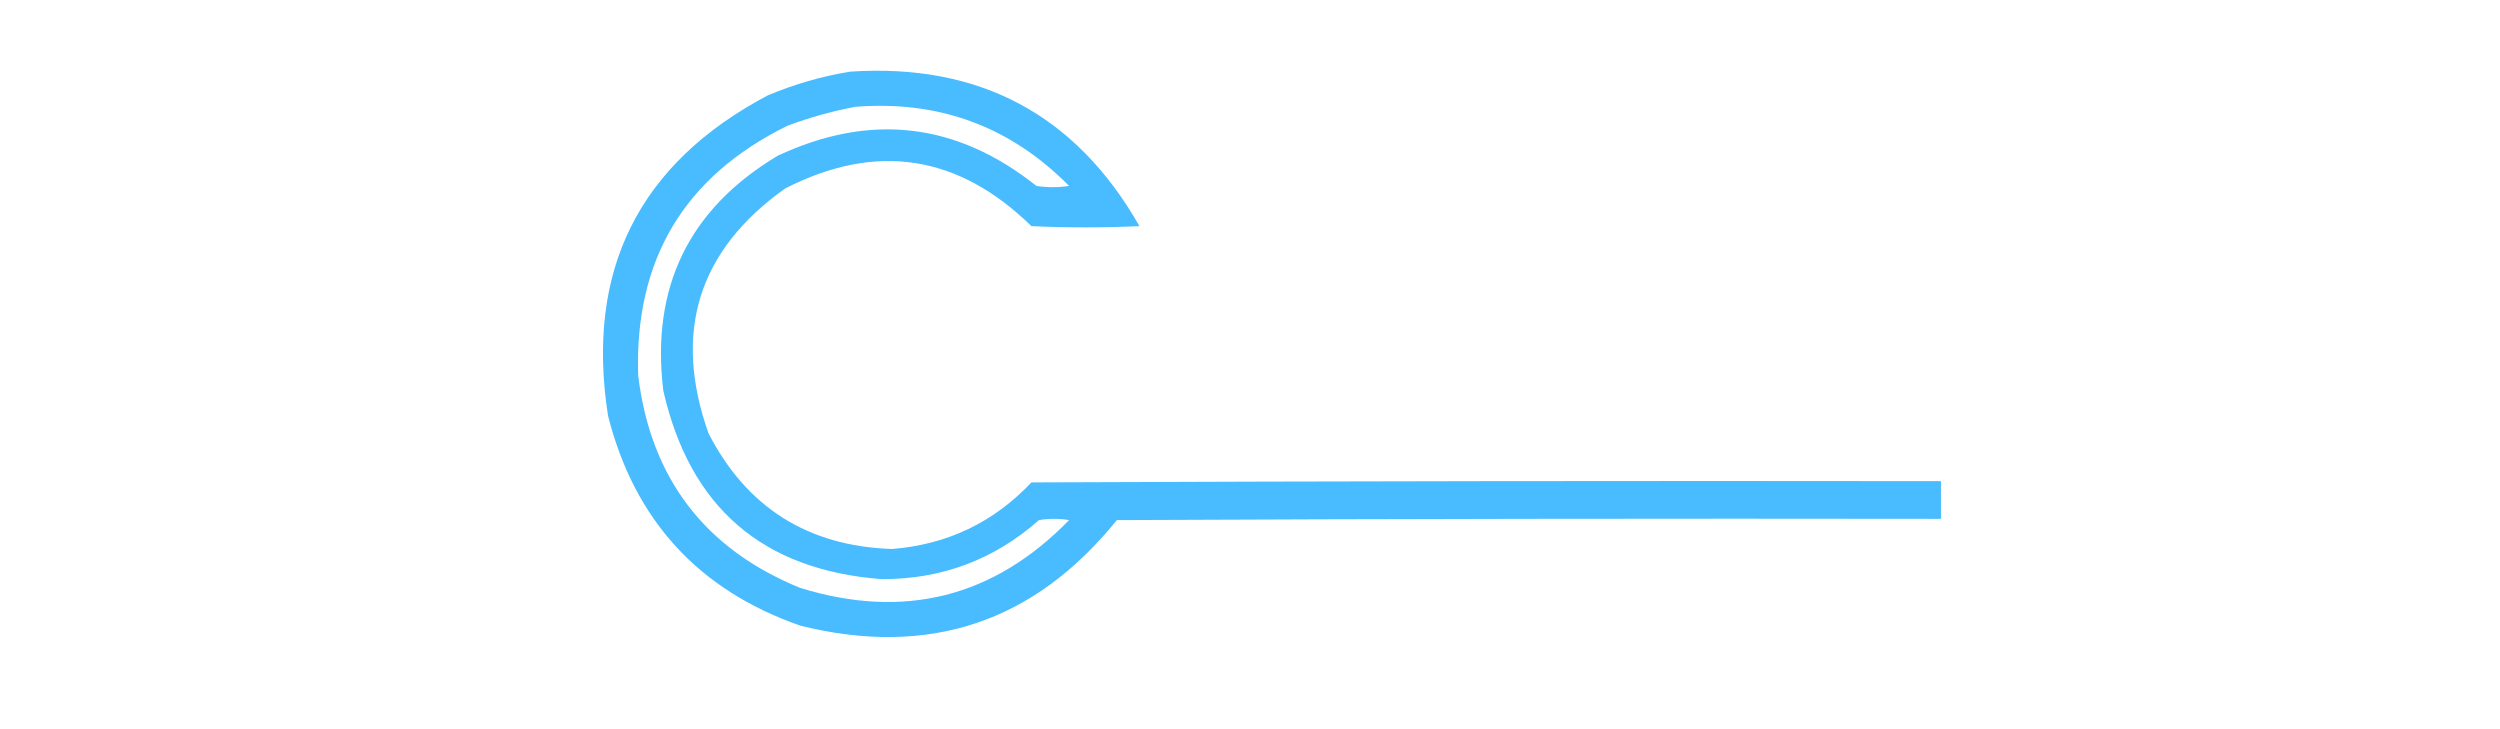
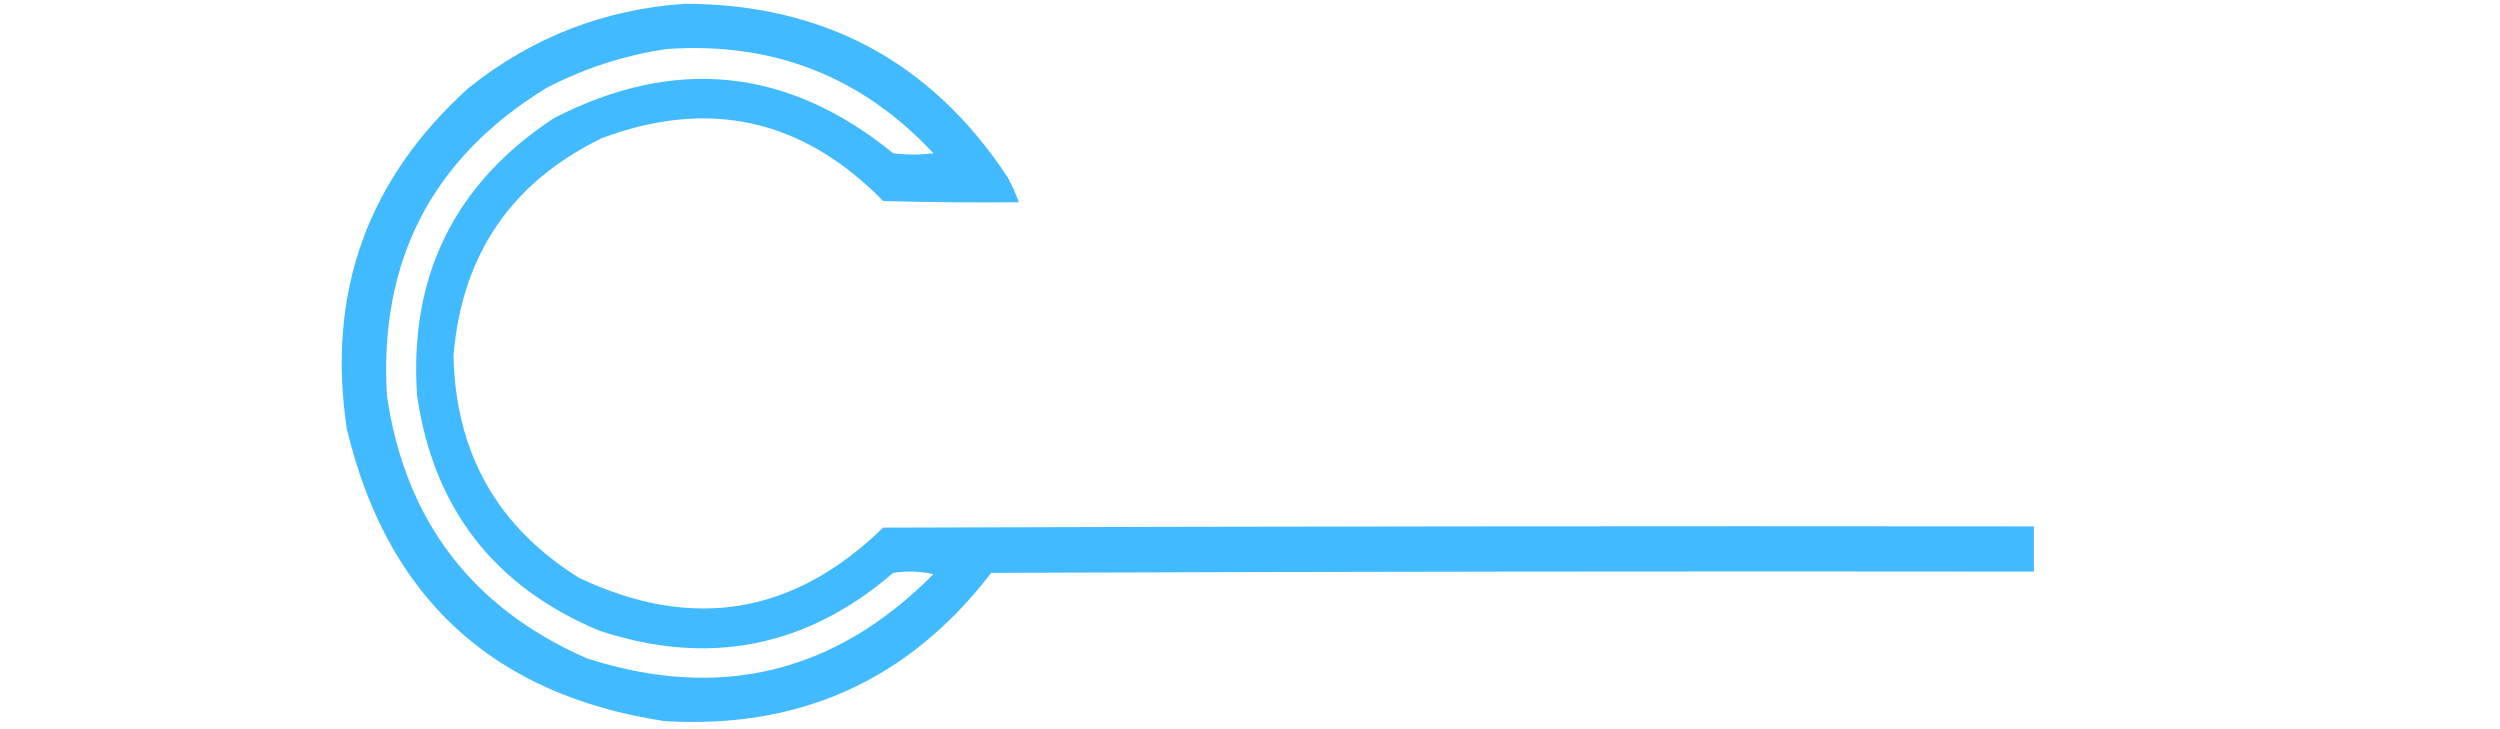
<svg xmlns="http://www.w3.org/2000/svg" version="1.1" width="995px" height="290px" style="shape-rendering:geometricPrecision; text-rendering:geometricPrecision; image-rendering:optimizeQuality; fill-rule:evenodd; clip-rule:evenodd">
  <g>
-     <path style="opacity:0.919" fill="#38b6ff" d="M 338.5,28.5 C 389.892,25.151 428.226,45.651 453.5,90C 439.167,90.667 424.833,90.667 410.5,90C 381.38,61.52 348.713,56.52 312.5,75C 277.867,99.666 267.7,132.166 282,172.5C 297.225,202.02 321.558,217.353 355,218.5C 376.965,216.766 395.465,207.933 410.5,192C 531.166,191.5 651.833,191.333 772.5,191.5C 772.5,196.5 772.5,201.5 772.5,206.5C 663.166,206.333 553.833,206.5 444.5,207C 411.627,247.732 369.627,261.732 318.5,249C 278.05,234.883 252.55,207.049 242,165.5C 232.981,107.704 254.148,65.204 305.5,38C 316.242,33.469 327.242,30.303 338.5,28.5 Z M 340.5,42.5 C 373.837,39.886 402.17,50.386 425.5,74C 421.167,74.667 416.833,74.667 412.5,74C 380.724,48.737 346.391,44.737 309.5,62C 274.161,83.181 258.994,114.348 264,155.5C 274.547,201.936 303.547,226.936 351,230.5C 374.893,230.539 395.726,222.706 413.5,207C 417.5,206.333 421.5,206.333 425.5,207C 395.559,237.736 359.893,246.736 318.5,234C 280.489,218.494 258.989,190.327 254,149.5C 252.454,103.408 272.288,70.241 313.5,50C 322.417,46.691 331.417,44.191 340.5,42.5 Z" />
+     <path style="opacity:0.946" fill="#38b6ff" d="M 272.5,1.5 C 327.882,1.601 370.715,24.601 401,70.5C 402.809,73.778 404.309,77.111 405.5,80.5C 387.497,80.667 369.497,80.5 351.5,80C 319.558,47.347 282.225,39.014 239.5,55C 203.472,72.551 183.805,101.384 180.5,141.5C 181.276,180.243 197.943,209.743 230.5,230C 275.556,251.32 315.889,244.653 351.5,210C 504.166,209.5 656.833,209.333 809.5,209.5C 809.5,215.5 809.5,221.5 809.5,227.5C 671.166,227.333 532.833,227.5 394.5,228C 361.85,270.575 318.517,290.242 264.5,287C 196.116,276.615 153.949,237.782 138,170.5C 129.975,116.567 146.142,71.401 186.5,35C 211.701,14.878 240.368,3.712 272.5,1.5 Z M 265.5,19.5 C 307.627,16.587 342.96,30.42 371.5,61C 366.167,61.667 360.833,61.667 355.5,61C 313.665,26.936 268.665,22.269 220.5,47C 180.906,73.024 162.739,109.857 166,157.5C 172.547,202.375 196.713,233.541 238.5,251C 281.989,265.366 320.989,257.699 355.5,228C 360.864,227.171 366.198,227.337 371.5,228.5C 332.512,267.913 286.512,279.08 233.5,262C 187.766,241.917 161.266,207.084 154,157.5C 150.791,103.744 171.958,62.911 217.5,35C 232.748,27.083 248.748,21.916 265.5,19.5 Z" />
  </g>
  <g>
-     <path style="opacity:0.877" fill="#fefffe" d="M 572.5,85.5 C 575.325,85.081 577.491,86.081 579,88.5C 584.59,101.601 589.59,114.934 594,128.5C 594.995,131.126 595.328,133.793 595,136.5C 590.206,138.414 587.206,136.747 586,131.5C 585.187,129.564 584.687,127.564 584.5,125.5C 578.132,125.17 571.798,125.504 565.5,126.5C 564.119,130.146 562.452,133.646 560.5,137C 554.92,138.261 553.087,136.094 555,130.5C 559.377,114.858 565.21,99.858 572.5,85.5 Z M 574.5,99.5 C 577.072,105.216 579.072,111.216 580.5,117.5C 576.445,117.824 572.445,117.491 568.5,116.5C 570.509,110.805 572.509,105.138 574.5,99.5 Z" />
+     <path style="opacity:0.906" fill="#fefffe" d="M 565.5,74.5 C 569.683,73.846 572.516,75.512 574,79.5C 580.924,96.603 587.257,113.937 593,131.5C 593.667,134.167 593.667,136.833 593,139.5C 590.936,140.591 588.769,140.758 586.5,140C 583.541,135.58 581.541,130.747 580.5,125.5C 572.14,125.169 563.807,125.502 555.5,126.5C 554.098,130.539 552.598,134.539 551,138.5C 543.317,142.496 540.65,140.163 543,131.5C 548.466,111.583 555.966,92.583 565.5,74.5 Z M 567.5,91.5 C 570.771,99.134 573.771,106.967 576.5,115C 570.804,115.83 565.137,115.663 559.5,114.5C 562.179,106.794 564.846,99.127 567.5,91.5 Z" />
  </g>
  <g>
-     <path style="opacity:0.867" fill="#fefffe" d="M 486.5,86.5 C 491.58,86.25 496.58,86.75 501.5,88C 507.59,91.221 507.756,94.388 502,97.5C 490.766,91.622 483.099,94.622 479,106.5C 476.883,127.744 485.55,134.411 505,126.5C 508.875,127.636 509.541,129.969 507,133.5C 498.194,139.552 489.027,140.052 479.5,135C 469.136,124.996 466.636,113.163 472,99.5C 475.162,93.164 479.996,88.831 486.5,86.5 Z" />
+     <path style="opacity:0.893" fill="#fefffe" d="M 456.5,75.5 C 462.245,75.211 467.912,75.711 473.5,77C 479.657,78.961 481.324,82.628 478.5,88C 477.333,88.167 476.167,88.333 475,88.5C 458.473,81.706 448.473,87.04 445,104.5C 443.662,114.154 446.495,122.32 453.5,129C 461.543,132.723 469.21,132.057 476.5,127C 482.566,126.286 484.4,128.786 482,134.5C 478.995,138.087 475.162,140.254 470.5,141C 447.088,143.616 434.755,133.116 433.5,109.5C 433.283,92.544 440.949,81.211 456.5,75.5 Z" />
  </g>
  <g>
-     <path style="opacity:0.868" fill="#fefffe" d="M 516.5,86.5 C 518.582,86.624 520.082,87.624 521,89.5C 521.499,95.491 521.666,101.491 521.5,107.5C 528.167,107.5 534.833,107.5 541.5,107.5C 541.334,101.824 541.501,96.157 542,90.5C 544.333,85.167 546.667,85.167 549,90.5C 549.667,105.167 549.667,119.833 549,134.5C 548.671,138.04 546.838,139.206 543.5,138C 542.874,137.25 542.374,136.416 542,135.5C 541.5,128.842 541.334,122.175 541.5,115.5C 534.833,115.5 528.167,115.5 521.5,115.5C 521.666,122.175 521.5,128.842 521,135.5C 519.776,138.473 517.776,139.14 515,137.5C 514.667,136.5 514.333,135.5 514,134.5C 513.333,120.167 513.333,105.833 514,91.5C 514.366,89.548 515.199,87.882 516.5,86.5 Z" />
+     <path style="opacity:0.909" fill="#fefffe" d="M 614.5,75.5 C 623.523,75.535 632.523,76.035 641.5,77C 644.399,80.156 644.065,82.823 640.5,85C 630.734,85.051 621.067,85.718 611.5,87C 610.527,92.407 610.193,97.907 610.5,103.5C 617.175,103.334 623.842,103.5 630.5,104C 634.486,105.943 635.153,108.61 632.5,112C 625.239,113.348 617.906,113.848 610.5,113.5C 610.334,118.179 610.501,122.845 611,127.5C 611.309,128.766 611.809,129.933 612.5,131C 621.833,131.333 631.167,131.667 640.5,132C 643.379,133.666 644.212,136.166 643,139.5C 641.933,140.191 640.766,140.691 639.5,141C 629.5,141.667 619.5,141.667 609.5,141C 605.888,140.111 603.388,137.945 602,134.5C 600.412,118.546 600.079,102.546 601,86.5C 602.357,78.912 606.857,75.245 614.5,75.5 Z" />
  </g>
  <g>
-     <path style="opacity:0.866" fill="#fefffe" d="M 609.5,86.5 C 617.228,86.189 624.895,86.689 632.5,88C 633.833,90 633.833,92 632.5,94C 624.784,94.199 617.118,94.699 609.5,95.5C 608.508,99.783 608.174,104.116 608.5,108.5C 613.844,108.334 619.177,108.501 624.5,109C 627.556,112.445 626.89,114.778 622.5,116C 617.845,116.499 613.179,116.666 608.5,116.5C 608.174,120.884 608.508,125.217 609.5,129.5C 617.118,130.301 624.784,130.801 632.5,131C 635.371,133.84 635.037,136.174 631.5,138C 623.167,138.667 614.833,138.667 606.5,138C 604.714,137.215 603.214,136.049 602,134.5C 599.127,120.604 598.794,106.604 601,92.5C 601.309,91.234 601.809,90.067 602.5,89C 604.927,88.098 607.26,87.264 609.5,86.5 Z" />
+     <path style="opacity:0.898" fill="#fefffe" d="M 706.5,75.5 C 710.233,75.734 712.066,77.734 712,81.5C 712.5,98.497 712.667,115.497 712.5,132.5C 720.429,130.903 728.429,130.403 736.5,131C 737.982,133.592 737.648,135.925 735.5,138C 725.761,141.269 715.761,142.269 705.5,141C 705,140.5 704.5,140 704,139.5C 702.384,120.219 702.05,100.885 703,81.5C 703.007,78.69 704.174,76.69 706.5,75.5 Z" />
  </g>
  <g>
-     <path style="opacity:0.886" fill="#fefffe" d="M 682.5,86.5 C 684.39,86.296 685.89,86.963 687,88.5C 688.573,102.186 688.74,115.853 687.5,129.5C 693.791,129.827 700.124,129.993 706.5,130C 707.935,132.267 707.602,134.267 705.5,136C 697.986,138.301 690.319,138.968 682.5,138C 682,137.5 681.5,137 681,136.5C 680.333,120.5 680.333,104.5 681,88.5C 681.717,87.956 682.217,87.289 682.5,86.5 Z" />
+     <path style="opacity:0.907" fill="#fefffe" d="M 492.5,76.5 C 494.792,76.244 496.959,76.577 499,77.5C 500.123,85.797 500.623,94.13 500.5,102.5C 508.833,102.5 517.167,102.5 525.5,102.5C 525.295,94.786 525.795,87.119 527,79.5C 528.305,76.694 530.472,75.86 533.5,77C 534.126,77.75 534.626,78.584 535,79.5C 535.667,99.167 535.667,118.833 535,138.5C 532.822,142.065 530.156,142.399 527,139.5C 526.035,130.523 525.535,121.523 525.5,112.5C 517.167,112.5 508.833,112.5 500.5,112.5C 500.606,121.533 500.106,130.533 499,139.5C 495.45,142.446 492.784,141.779 491,137.5C 490.333,118.5 490.333,99.5 491,80.5C 491.41,79.099 491.91,77.766 492.5,76.5 Z" />
  </g>
  <g>
-     <path style="opacity:0.87" fill="#fefffe" d="M 637.5,87.5 C 639.467,87.261 641.301,87.594 643,88.5C 647.924,100.271 652.257,112.271 656,124.5C 660.136,112.424 664.47,100.424 669,88.5C 671,87.167 673,87.167 675,88.5C 674.804,96.107 673.137,103.44 670,110.5C 667.667,116.833 665.333,123.167 663,129.5C 661.776,132.796 659.942,135.629 657.5,138C 655.097,138.63 653.263,137.797 652,135.5C 644.177,120.214 639.344,104.214 637.5,87.5 Z" />
+     <path style="opacity:0.884" fill="#fefffe" d="M 648.5,76.5 C 650.527,76.338 652.527,76.504 654.5,77C 655.794,79.087 656.961,81.254 658,83.5C 662.868,97.103 667.534,110.77 672,124.5C 676.879,108.528 682.546,92.861 689,77.5C 695.476,75.394 697.809,77.728 696,84.5C 691.266,100.368 685.933,116.035 680,131.5C 678.545,134.912 676.712,138.079 674.5,141C 671.975,141.896 669.808,141.396 668,139.5C 658.491,120.809 651.658,101.142 647.5,80.5C 647.623,79.076 647.957,77.742 648.5,76.5 Z" />
  </g>
  <g>
-     <path style="opacity:0.862" fill="#fefffe" d="M 710.5,87.5 C 713.97,86.875 716.804,87.875 719,90.5C 722.333,95.833 725.667,101.167 729,106.5C 733.043,100.247 737.21,94.08 741.5,88C 749.024,87.119 750.524,89.952 746,96.5C 741.754,101.991 737.754,107.658 734,113.5C 733.739,121.776 732.906,129.943 731.5,138C 729.299,138.825 727.466,138.325 726,136.5C 725.667,129.167 725.333,121.833 725,114.5C 719.071,106.972 713.905,98.972 709.5,90.5C 709.685,89.416 710.018,88.416 710.5,87.5 Z" />
+     <path style="opacity:0.891" fill="#fefffe" d="M 741.5,76.5 C 745.909,75.618 749.409,76.952 752,80.5C 756.333,87.5 760.667,94.5 765,101.5C 769.717,92.787 775.217,84.621 781.5,77C 788.931,75.766 791.098,78.6 788,85.5C 782.333,93.5 776.667,101.5 771,109.5C 770.209,119.158 769.542,128.825 769,138.5C 767.695,141.306 765.528,142.14 762.5,141C 761.874,140.25 761.374,139.416 761,138.5C 760.667,129.5 760.333,120.5 760,111.5C 752.603,101.864 746.103,91.697 740.5,81C 740.773,79.467 741.106,77.967 741.5,76.5 Z" />
  </g>
  <g>
-     <path style="opacity:0.613" fill="#fefffe" d="M 477.5,149.5 C 481.394,149.11 485.06,149.777 488.5,151.5C 488.167,152.5 487.5,153.167 486.5,153.5C 477.618,150.605 472.618,153.772 471.5,163C 472.76,172.384 477.926,175.551 487,172.5C 487.483,173.448 487.649,174.448 487.5,175.5C 472.205,178.035 466.372,171.702 470,156.5C 471.767,153.228 474.267,150.895 477.5,149.5 Z" />
+     <path style="opacity:0.661" fill="#fefffe" d="M 444.5,157.5 C 447.518,157.335 450.518,157.502 453.5,158C 457.508,158.49 458.175,159.99 455.5,162.5C 444.012,158.32 437.679,162.32 436.5,174.5C 436.192,181.336 439.192,185.836 445.5,188C 449.188,188.45 452.854,188.283 456.5,187.5C 456.5,188.5 456.5,189.5 456.5,190.5C 435.994,193.218 428.827,184.551 435,164.5C 437.529,161.115 440.696,158.782 444.5,157.5 Z" />
  </g>
  <g>
-     <path style="opacity:0.663" fill="#fefffe" d="M 505.5,149.5 C 506.496,149.414 507.329,149.748 508,150.5C 508.5,158.159 508.666,165.826 508.5,173.5C 512.226,173.177 515.893,173.511 519.5,174.5C 514.88,175.493 510.214,175.827 505.5,175.5C 505.5,166.833 505.5,158.167 505.5,149.5 Z" />
+     <path style="opacity:0.736" fill="#fefffe" d="M 479.5,158.5 C 480.5,158.5 481.5,158.5 482.5,158.5C 482.5,168.167 482.5,177.833 482.5,187.5C 487.833,187.5 493.167,187.5 498.5,187.5C 498.5,188.5 498.5,189.5 498.5,190.5C 492.167,190.5 485.833,190.5 479.5,190.5C 479.5,179.833 479.5,169.167 479.5,158.5 Z" />
  </g>
  <g>
-     <path style="opacity:0.863" fill="#fefffe" d="M 537.5,149.5 C 538.825,153.445 539.492,157.778 539.5,162.5C 539.167,166.833 538.833,171.167 538.5,175.5C 537.502,166.859 537.169,158.192 537.5,149.5 Z" />
+     <path style="opacity:0.766" fill="#fefffe" d="M 520.5,158.5 C 521.5,158.5 522.5,158.5 523.5,158.5C 523.5,169.167 523.5,179.833 523.5,190.5C 522.5,190.5 521.5,190.5 520.5,190.5C 520.5,179.833 520.5,169.167 520.5,158.5 Z" />
  </g>
  <g>
-     <path style="opacity:0.672" fill="#fefffe" d="M 559.5,149.5 C 564.167,149.5 568.833,149.5 573.5,149.5C 573.5,150.5 573.5,151.5 573.5,152.5C 569.833,152.5 566.167,152.5 562.5,152.5C 562.5,155.5 562.5,158.5 562.5,161.5C 577.167,162.167 577.167,162.833 562.5,163.5C 562.5,166.833 562.5,170.167 562.5,173.5C 566.226,173.177 569.893,173.511 573.5,174.5C 568.88,175.493 564.214,175.827 559.5,175.5C 559.5,166.833 559.5,158.167 559.5,149.5 Z" />
+     <path style="opacity:0.733" fill="#fefffe" d="M 548.5,158.5 C 554.5,158.5 560.5,158.5 566.5,158.5C 566.5,159.5 566.5,160.5 566.5,161.5C 561.5,161.5 556.5,161.5 551.5,161.5C 551.5,165.167 551.5,168.833 551.5,172.5C 556.5,172.5 561.5,172.5 566.5,172.5C 566.5,173.5 566.5,174.5 566.5,175.5C 561.5,175.5 556.5,175.5 551.5,175.5C 551.5,179.5 551.5,183.5 551.5,187.5C 556.5,187.5 561.5,187.5 566.5,187.5C 566.5,188.5 566.5,189.5 566.5,190.5C 560.5,190.5 554.5,190.5 548.5,190.5C 548.5,179.833 548.5,169.167 548.5,158.5 Z" />
  </g>
  <g>
-     <path style="opacity:0.674" fill="#fefffe" d="M 592.5,149.5 C 594.017,149.511 595.184,150.177 596,151.5C 600,157.5 604,163.5 608,169.5C 608.5,162.842 608.666,156.175 608.5,149.5C 609.5,149.5 610.5,149.5 611.5,149.5C 611.5,158.167 611.5,166.833 611.5,175.5C 609.61,175.703 608.11,175.037 607,173.5C 603,167.5 599,161.5 595,155.5C 594.831,162.191 594.331,168.858 593.5,175.5C 592.502,166.859 592.169,158.192 592.5,149.5 Z" />
+     <path style="opacity:0.729" fill="#fefffe" d="M 590.5,158.5 C 591.978,158.238 593.311,158.571 594.5,159.5C 600,167.833 605.5,176.167 611,184.5C 611.5,175.84 611.666,167.173 611.5,158.5C 612.5,158.5 613.5,158.5 614.5,158.5C 614.5,169.167 614.5,179.833 614.5,190.5C 613.022,190.762 611.689,190.429 610.5,189.5C 605,181.167 599.5,172.833 594,164.5C 593.5,173.16 593.334,181.827 593.5,190.5C 592.5,190.5 591.5,190.5 590.5,190.5C 590.5,179.833 590.5,169.167 590.5,158.5 Z" />
  </g>
  <g>
-     <path style="opacity:0.718" fill="#fefffe" d="M 628.5,149.5 C 634.5,149.5 640.5,149.5 646.5,149.5C 646.5,150.5 646.5,151.5 646.5,152.5C 643.833,152.5 641.167,152.5 638.5,152.5C 637.833,183.167 637.167,183.167 636.5,152.5C 633.428,152.817 630.428,152.484 627.5,151.5C 627.863,150.817 628.196,150.15 628.5,149.5 Z" />
+     <path style="opacity:0.755" fill="#fefffe" d="M 635.5,158.5 C 643.5,158.5 651.5,158.5 659.5,158.5C 659.5,159.5 659.5,160.5 659.5,161.5C 656.167,161.5 652.833,161.5 649.5,161.5C 649.5,171.167 649.5,180.833 649.5,190.5C 648.5,190.5 647.5,190.5 646.5,190.5C 646.5,180.833 646.5,171.167 646.5,161.5C 642.833,161.5 639.167,161.5 635.5,161.5C 635.5,160.5 635.5,159.5 635.5,158.5 Z" />
  </g>
</svg>
